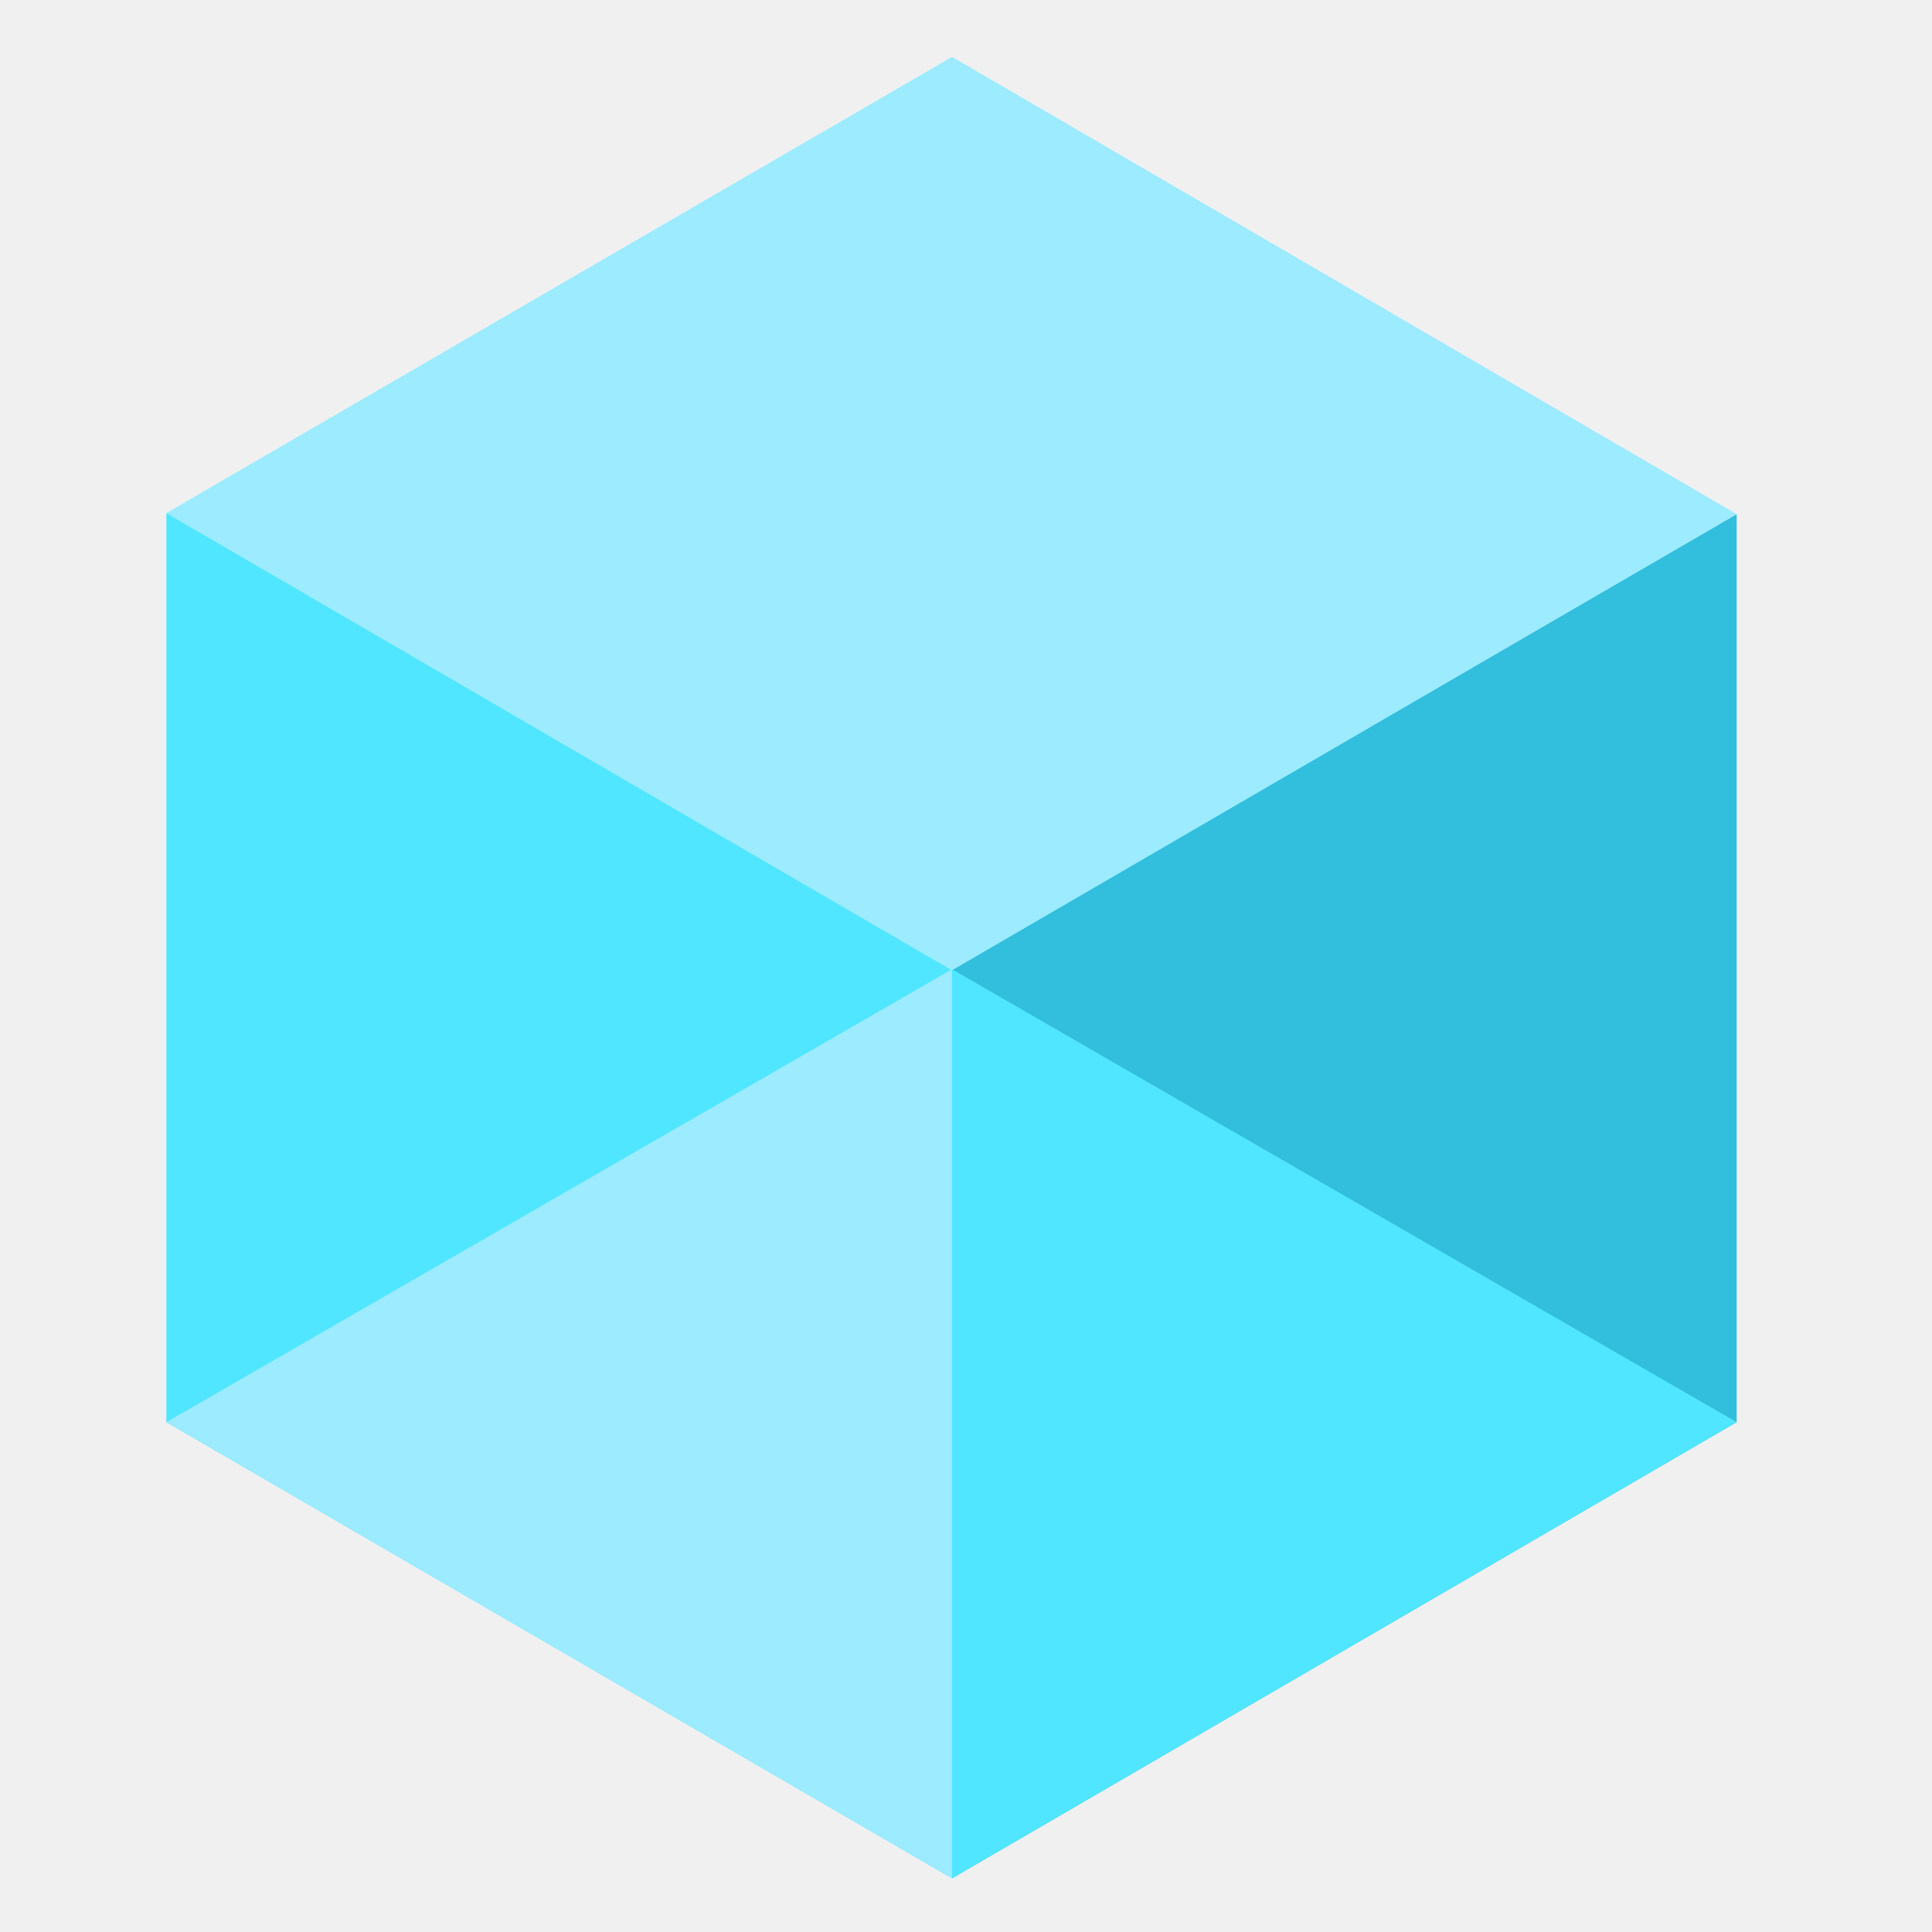
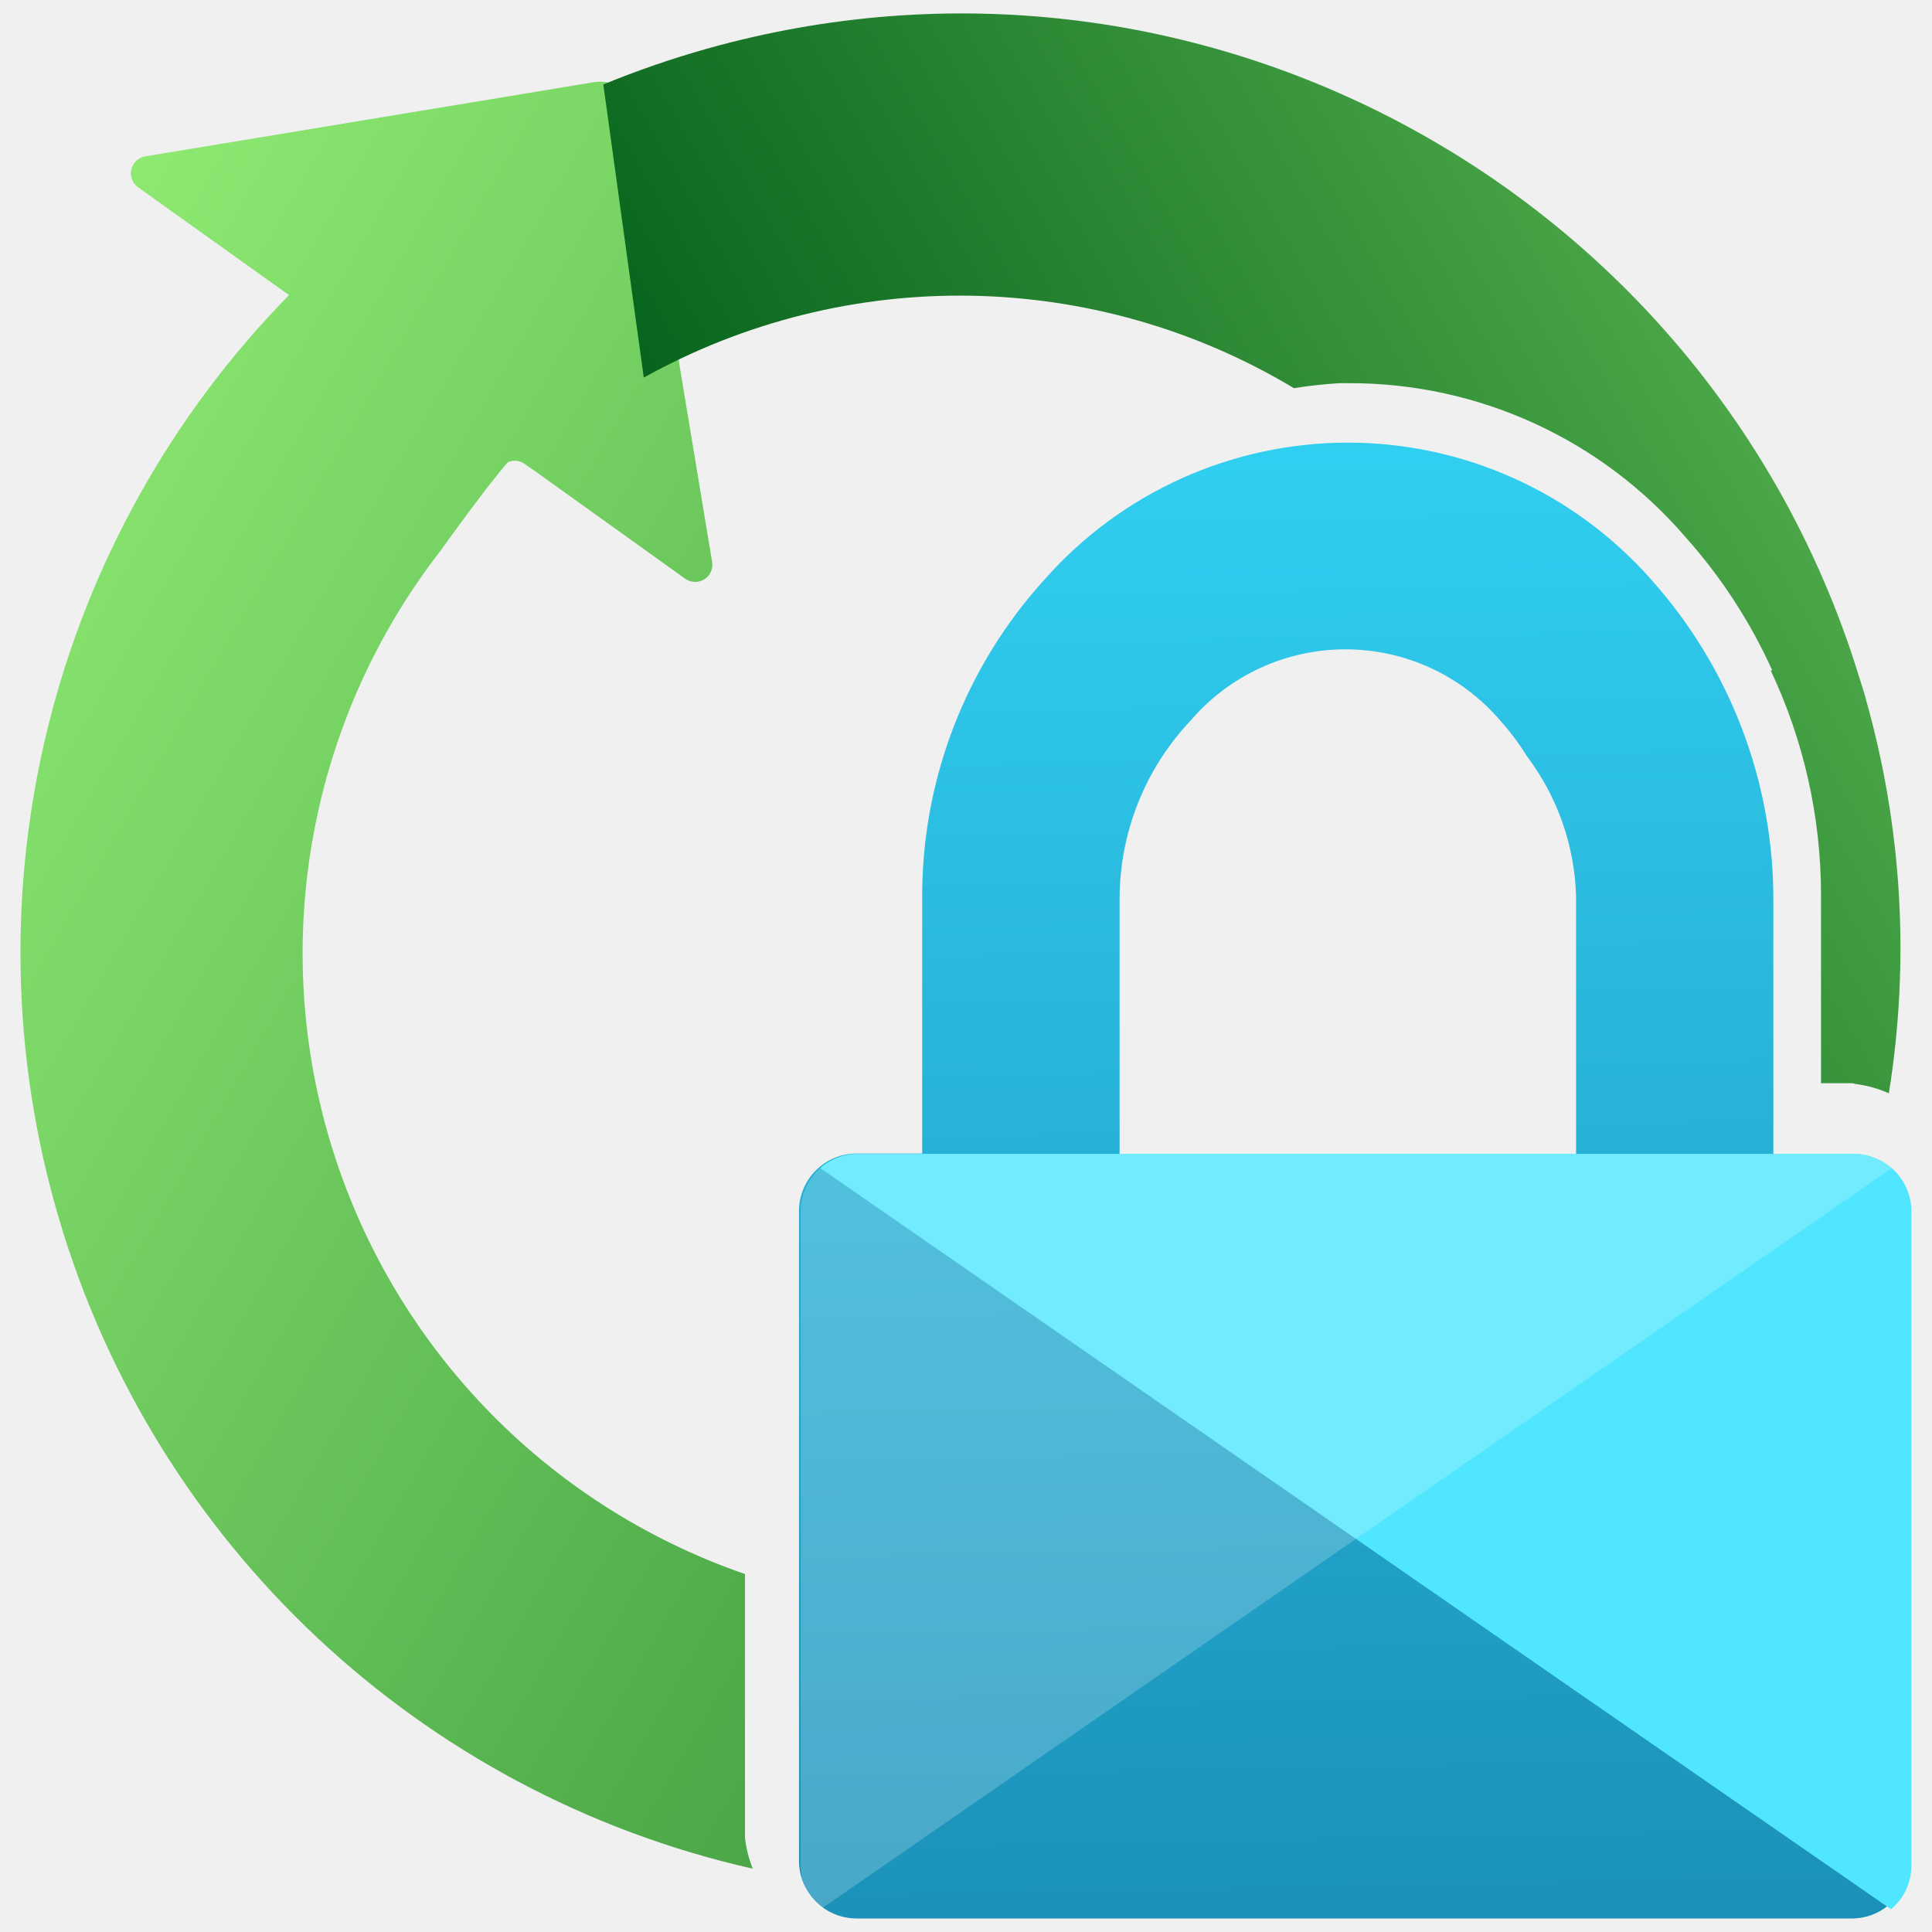
<svg xmlns="http://www.w3.org/2000/svg" viewBox="0 0 18 18" class="msportalfx-svg-placeholder" role="presentation" focusable="false">
  <g>
-     <path fill="#32bedd" d="M16.18 4.79v8.46L8.87 17.5V9.03l7.31-4.24z" />
-     <path fill="#9cebff" d="M16.18 4.79 8.87 9.04 1.55 4.78 8.87.53l7.31 4.26z" />
-     <path fill="#50e6ff" d="M8.87 9.04v8.46l-7.32-4.25V4.78l7.32 4.26z" />
-     <path fill="#9cebff" d="m1.55 13.25 7.32-4.22v8.47l-7.32-4.25z" />
-     <path fill="#50e6ff" d="M16.18 13.25 8.87 9.03v8.47l7.31-4.25z" />
+     <defs>
+       <linearGradient id="7fca3a72-7922-49b1-9cc0-195609f9bc86" x1="307.353" y1="392.891" x2="296.149" y2="399.36" gradientTransform="matrix(1 0 0 -1 -297 404.516)" gradientUnits="userSpaceOnUse">
+         <stop offset="0" stop-color="#4aa647" />
+         <stop offset=".998" stop-color="#8de971" />
+       </linearGradient>
+       <linearGradient id="62a109ec-3b02-4ed4-b908-ea7c1186e960" x1="15.73" y1="3.107" x2="8.253" y2="7.424" gradientUnits="userSpaceOnUse">
+         <stop offset="0" stop-color="#4aa647" />
+         <stop offset=".999" stop-color="#07641d" />
+       </linearGradient>
+       <linearGradient id="ee79b8fe-9d4e-4765-aff1-f7e19bb49ec3" x1="309.309" y1="406.348" x2="309.713" y2="385.073" gradientTransform="matrix(1 0 0 -1 -297 404.516)" gradientUnits="userSpaceOnUse">
+         <stop offset=".225" stop-color="#32d4f5" />
+         <stop offset="1" stop-color="#198ab3" />
+       </linearGradient>
+     </defs>
+     <path d="M6.941 17.122v-2.457A6.118 6.118 0 0 1 4.105 5.13s.428-.6.627-.824a.158.158 0 0 1 .154.015l.097.067 1.401 1.004a.161.161 0 0 0 .223-.037.165.165 0 0 0 .028-.118l-.693-4.179a.357.357 0 0 0-.411-.292l-4.179.691a.16.16 0 0 0-.067.287l1.404 1.003h.006A8.75 8.75 0 0 0 7.013 17.41a1.096 1.096 0 0 1-.072-.288Z" fill="url(#7fca3a72-7922-49b1-9cc0-195609f9bc86)" />
+     <path d="M17.38 6.504h.002c-.021-.074-.045-.146-.068-.219l-.012-.04C15.884 1.751 11.142-.833 6.575.457a8.882 8.882 0 0 0-.954.33l.377 2.731a6.054 6.054 0 0 1 6.055.097v.002c.141-.023.282-.038.424-.047h.097a4.122 4.122 0 0 1 3.131 1.436c.331.37.602.788.806 1.238l-.013.004a4.9 4.9 0 0 1 .468 2.079v1.765h.295l.025.007a1.099 1.099 0 0 1 .312.087 8.51 8.51 0 0 0-.217-3.682Z" fill="url(#62a109ec-3b02-4ed4-b908-ea7c1186e960)" />
+     <path d="M17.259 10.75h-.737V8.399a4.466 4.466 0 0 0-1.139-3 3.768 3.768 0 0 0-5.651 0 4.383 4.383 0 0 0-1.14 2.996v2.352h-.618a.537.537 0 0 0-.53.527v6.072c.005.29.24.524.53.528h9.286a.538.538 0 0 0 .53-.528v-6.072a.536.536 0 0 0-.53-.524Zm-2.573 0h-4.255V8.357a2.424 2.424 0 0 1 .662-1.644 1.899 1.899 0 0 1 2.884 0c.092.102.175.213.247.33.287.379.448.838.46 1.313v2.394Z" fill="url(#ee79b8fe-9d4e-4765-aff1-f7e19bb49ec3)" />
+     <path d="M17.276 10.75H7.982a.523.523 0 0 0-.341.132l9.977 6.906a.528.528 0 0 0 .19-.396v-6.114a.537.537 0 0 0-.531-.528Z" fill="#50e6ff" />
+     <path d="M7.991 10.75h9.295a.523.523 0 0 1 .341.132L7.65 17.785a.528.528 0 0 1-.19-.396v-6.111a.538.538 0 0 1 .53-.528Z" opacity=".2" class="msportalfx-svg-c01" />
  </g>
  <style>.msportalfx-svg-c01{fill:#fff}.msportalfx-svg-c02{fill:#e5e5e5}.msportalfx-svg-c03{fill:#a0a1a2}.msportalfx-svg-c04{fill:#7a7a7a}.msportalfx-svg-c05{fill:#3e3e3e}.msportalfx-svg-c06{fill:#1e1e1e}.msportalfx-svg-c07{fill:#0f0f0f}.msportalfx-svg-c08{fill:#ba141a}.msportalfx-svg-c09{fill:#dd5900}.msportalfx-svg-c10{fill:#ff8c00}.msportalfx-svg-c11{fill:#fcd116}.msportalfx-svg-c12{fill:#fee087}.msportalfx-svg-c13{fill:#b8d432}.msportalfx-svg-c14,.msportalfx-svg-c32{fill:#57a300}.msportalfx-svg-c15{fill:#59b4d9}.msportalfx-svg-c16{fill:#3999c6}.msportalfx-svg-c17{fill:#804998}.msportalfx-svg-c18{fill:#ec008c}.msportalfx-svg-c19{fill:#0072c6}.msportalfx-svg-c20{fill:#68217a}.msportalfx-svg-c21{fill:#00188f}.msportalfx-svg-c22{fill:#e81123}.fxs-mode-light .msportalfx-svg-c22{fill:#a4262c}.msportalfx-svg-c23{fill:#cae3f3}.msportalfx-svg-c24{fill:#59aed3}.msportalfx-svg-c25{fill:#4c3b12}.msportalfx-svg-c26{fill:#be9555}.msportalfx-svg-c27{fill:#4f4d52}.msportalfx-svg-c28{fill:#ef6f59}.msportalfx-svg-c29{fill:#f7cb64}.msportalfx-svg-c30{fill:#fdd8db}.msportalfx-svg-c31{fill:#f6ffec}.msportalfx-svg-c33{fill:#8a2da5}.msportalfx-svg-c34{fill:#e00b1c}.msportalfx-svg-c35{fill:#015cda}.msportalfx-svg-c36{fill:#5db300}.msportalfx-svg-c97{fill:#ffb900}.msportalfx-svg-c98{fill:#00a4ef}.msportalfx-svg-c99{fill:#f25022}.msportalfx-inverted-theme .msportalfx-svg-c05,.fxs-theme-dark .msportalfx-svg-c05{fill:#777}.msportalfx-inverted-theme .msportalfx-svg-c07,.fxs-theme-dark .msportalfx-svg-c07{fill:#f2f2f2}.msportalfx-svg-palette-white{fill:#fff}.msportalfx-svg-palette-blue{fill:#015cda}.msportalfx-svg-palette-black{fill:#1e1e1e}.msportalfx-svg-palette-green{fill:#57a300}.msportalfx-svg-palette-gray{fill:#a0a1a2}.msportalfx-svg-palette-inherit{fill:inherit}.msportalfx-svg-badge{position:absolute;left:0;bottom:0;min-height:10px;min-width:10px}.fxc-menu-icon&gt;.msportalfx-svg-badge{left:-2px;bottom:-2px;min-height:8px;min-width:8px}.msportalfx-svg-disabled{filter:grayscale(100%)}.msportalfx-svg-loading-square{animation:ProgressFlagAnimation 1.45s infinite ease-in-out;transform-origin:50%}.msportalfx-svg-loading-square:nth-child(1){animation-delay:0s}.msportalfx-svg-loading-square:nth-child(2){animation-delay:.2s}.msportalfx-svg-loading-square:nth-child(3){animation-delay:.4s}@keyframes ProgressFlagAnimation{0%{transform:scale(1);opacity:.3}36.1%{transform:scale(1.06);opacity:1}50%{transform:scale(1.06);opacity:1}86.1%{transform:scale(1);opacity:.3}}.msportalfx-svg-flip-horizontal&gt;svg,svg.msportalfx-svg-flip-horizontal{transform:scaleX(-1)}.msportalfx-svg-fabric-rotate360{animation:ImageRotation 1.3s cubic-bezier(.53,.21,.29,.67) infinite}@keyframes ImageRotation{0%{transform:rotate(-45deg)}100%{transform:rotate(315deg)}}.fxs-svg-number .msportalfx-font-bold{font-size:10px;fill:#0065ad}.fxs-svg-number .fxs-svg-circle{stroke-width:0%;fill:#0078d4}.fxs-svg-number .fxs-svg-text{fill:#fff;font-size:10px}.fxs-svg-number.msportalfx-svg-disabled{filter:grayscale(0%)}.fxs-svg-number.msportalfx-svg-disabled .fxs-svg-circle{fill:#fff;stroke-width:1px;stroke:#949494}.fxs-svg-number.msportalfx-svg-disabled .fxs-svg-text{fill:#949494}.fxs-theme-dark .fxs-svg-number .fxs-svg-text{fill:#0f0f0f}.fxs-theme-dark .fxs-svg-number .fxs-svg-circle{stroke-width:0%;fill:#0078d4}.fxs-theme-dark .fxs-svg-number.msportalfx-svg-disabled .fxs-svg-circle{fill:#0f0f0f;stroke-width:1px;stroke:#949494}.fxs-theme-dark .fxs-svg-number.msportalfx-svg-disabled .fxs-svg-text{fill:#949494}</style>
</svg>
